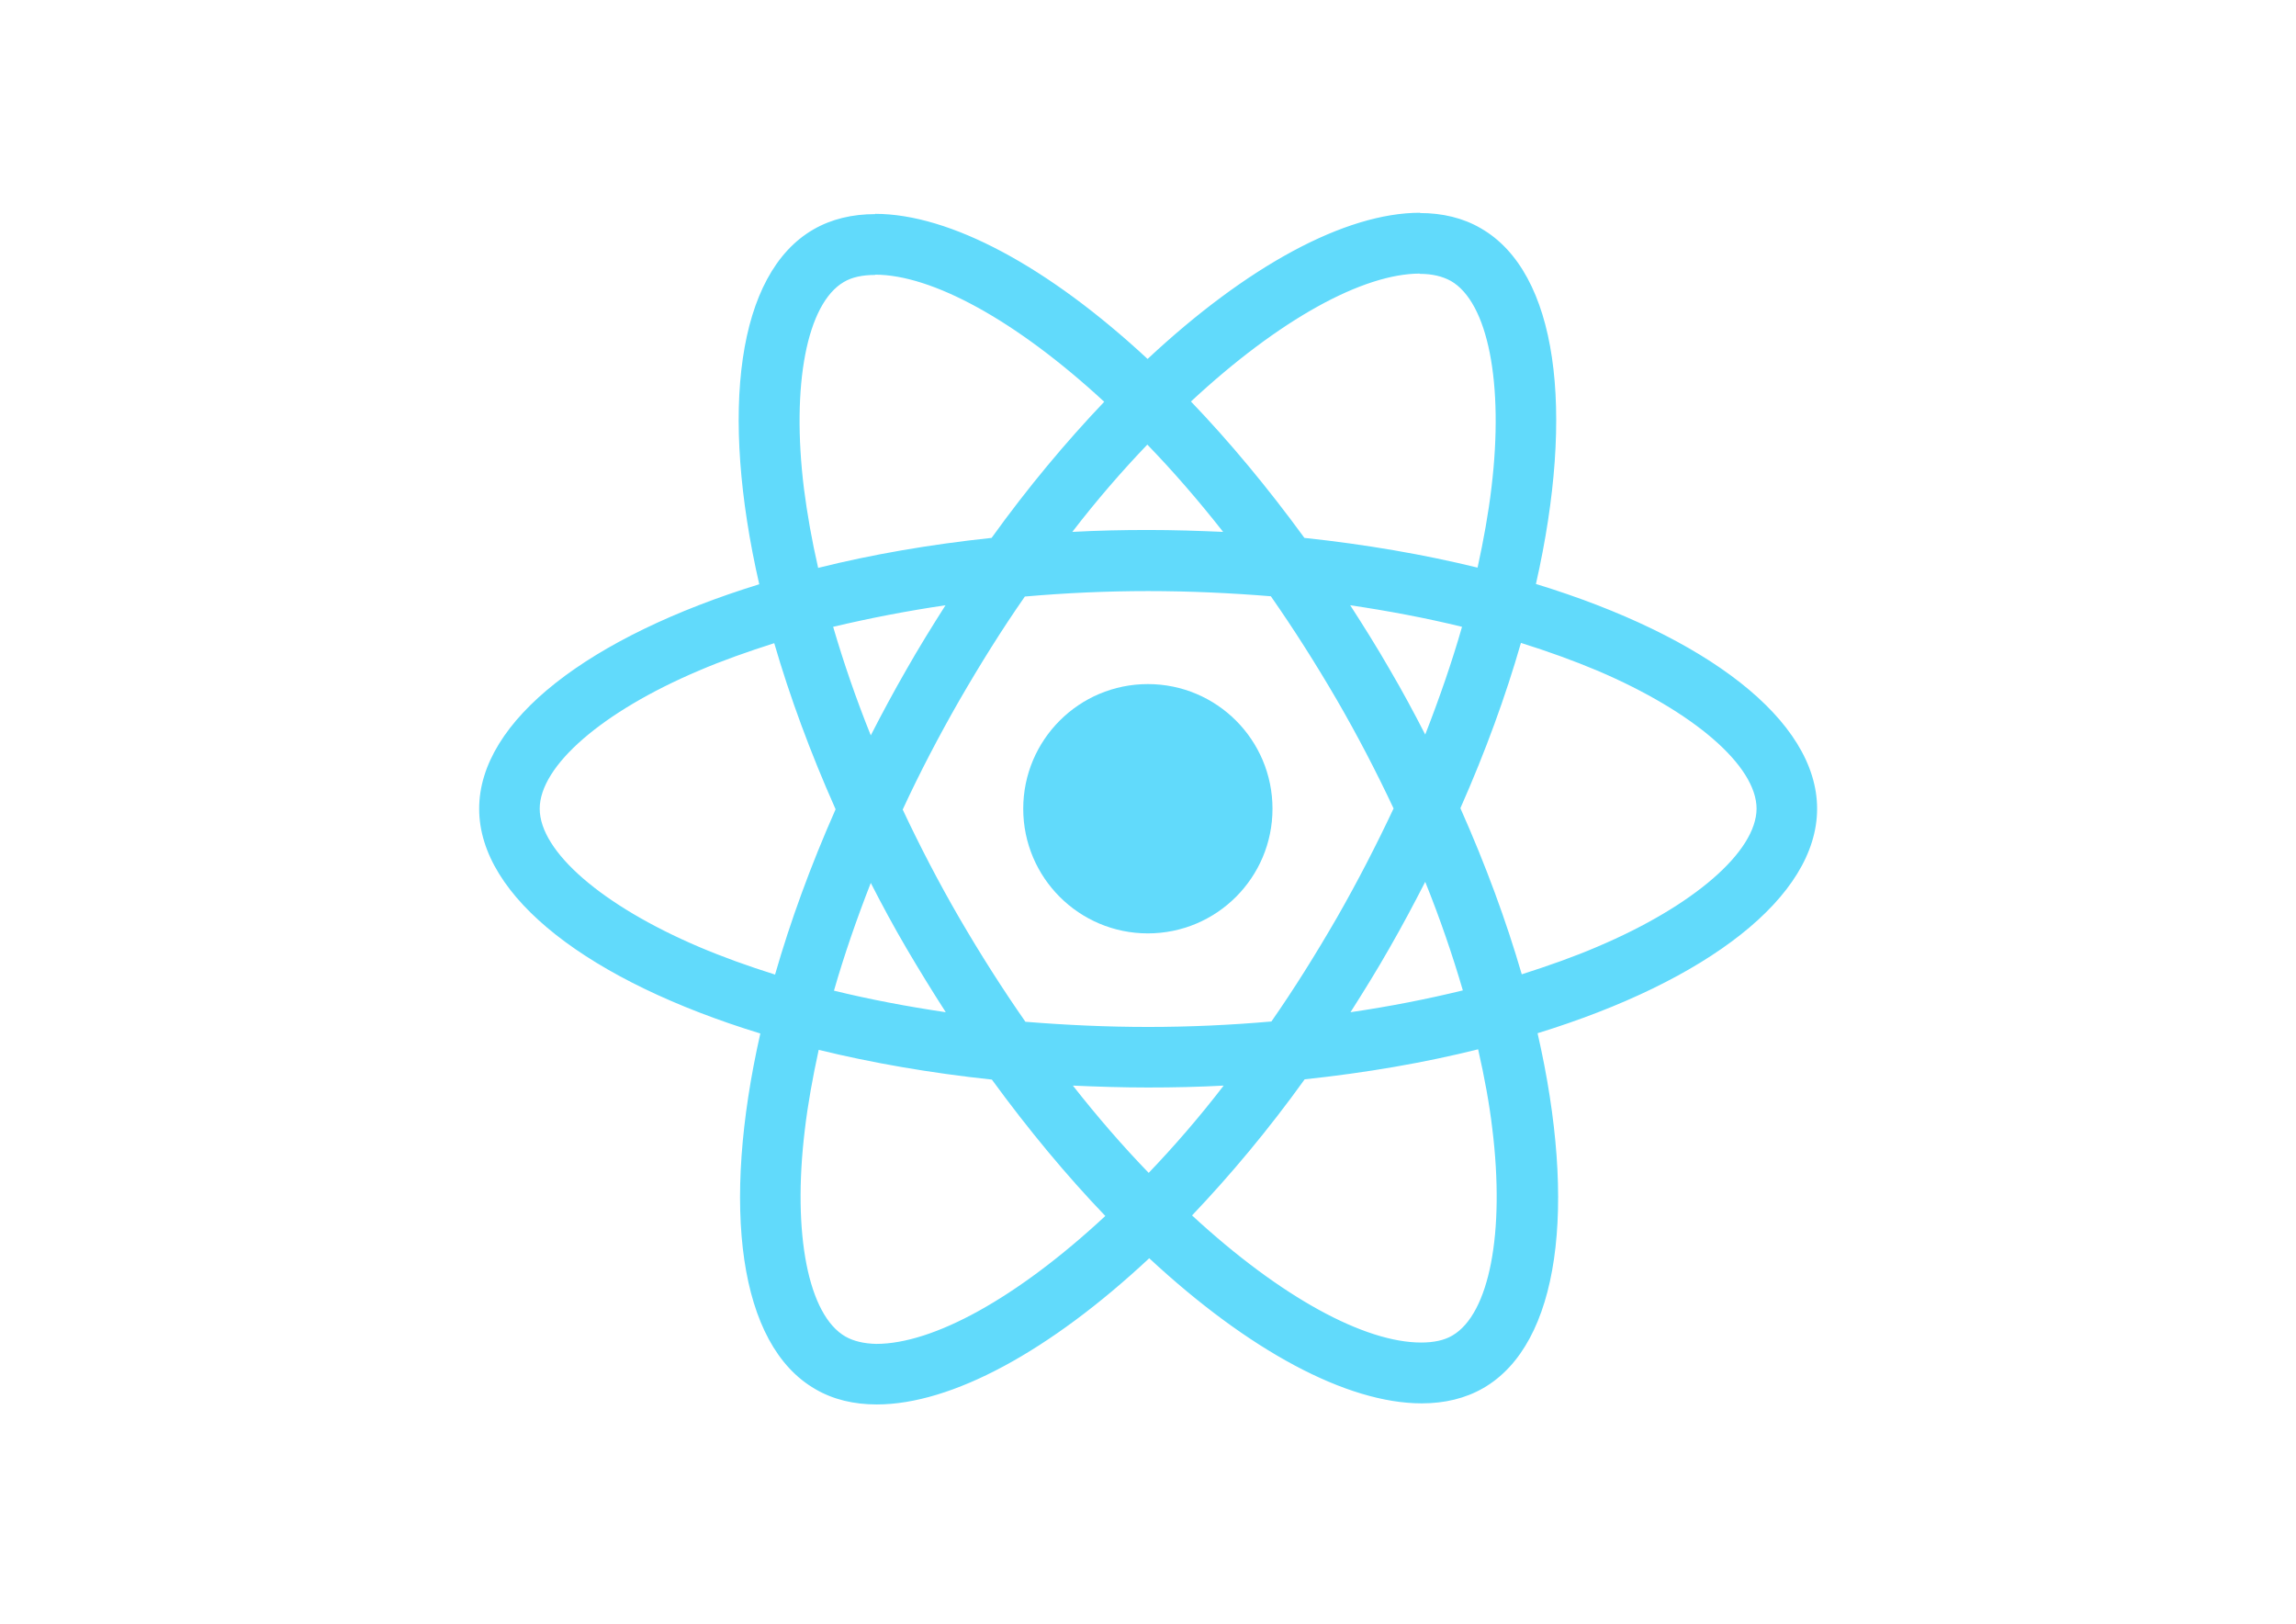
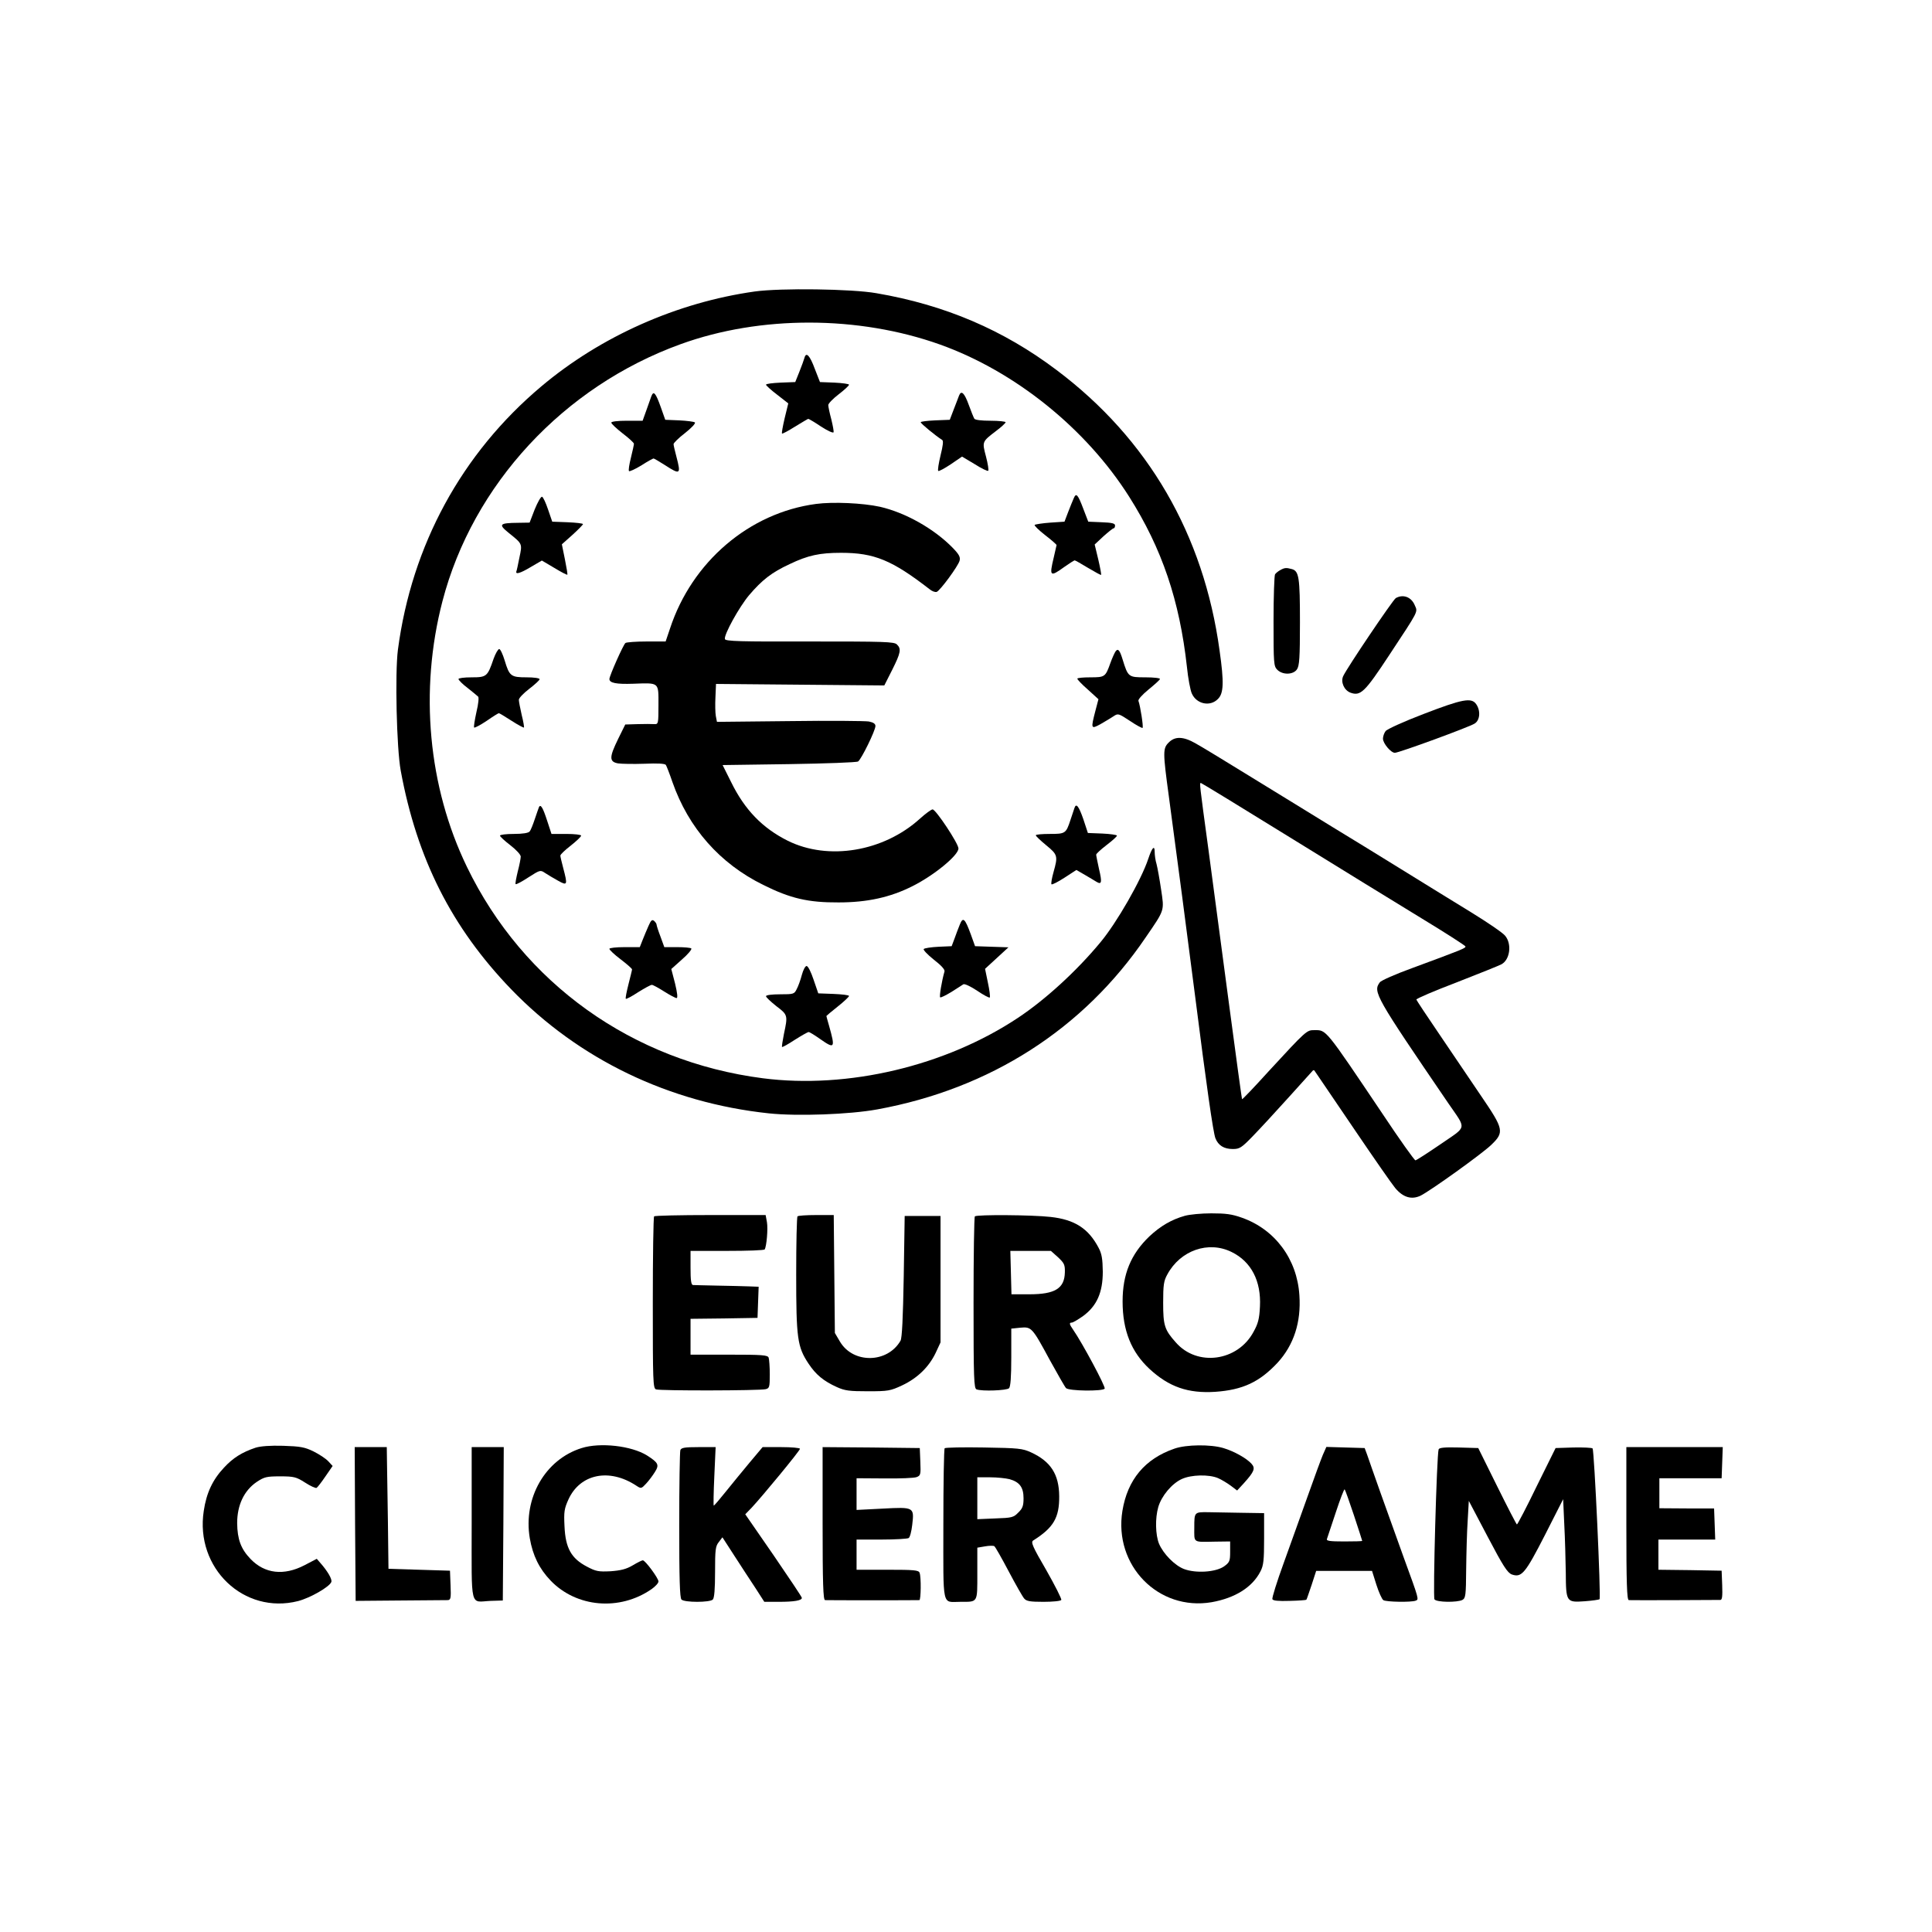
- <svg xmlns="http://www.w3.org/2000/svg" viewBox="0 0 841.9 595.3">
-   <g fill="#61DAFB">
-     <path d="M666.3 296.5c0-32.5-40.7-63.3-103.1-82.4 14.4-63.6 8-114.2-20.2-130.4-6.5-3.8-14.1-5.6-22.4-5.6v22.3c4.6 0 8.3.9 11.4 2.6 13.6 7.8 19.5 37.5 14.9 75.7-1.1 9.4-2.9 19.3-5.1 29.4-19.6-4.8-41-8.5-63.5-10.9-13.5-18.5-27.5-35.3-41.6-50 32.6-30.3 63.2-46.9 84-46.9V78c-27.5 0-63.5 19.6-99.9 53.6-36.4-33.8-72.4-53.2-99.9-53.2v22.3c20.7 0 51.4 16.5 84 46.6-14 14.7-28 31.4-41.3 49.9-22.6 2.4-44 6.1-63.6 11-2.3-10-4-19.7-5.2-29-4.7-38.2 1.1-67.9 14.6-75.8 3-1.8 6.9-2.6 11.5-2.6V78.5c-8.4 0-16 1.8-22.6 5.6-28.1 16.2-34.4 66.7-19.9 130.1-62.2 19.2-102.7 49.9-102.7 82.3 0 32.5 40.7 63.3 103.1 82.4-14.4 63.6-8 114.2 20.2 130.4 6.5 3.8 14.1 5.6 22.5 5.6 27.5 0 63.5-19.6 99.9-53.6 36.4 33.8 72.4 53.2 99.9 53.2 8.4 0 16-1.8 22.6-5.6 28.1-16.2 34.4-66.7 19.9-130.1 62-19.1 102.5-49.9 102.5-82.3zm-130.2-66.7c-3.7 12.9-8.3 26.2-13.5 39.5-4.1-8-8.4-16-13.1-24-4.6-8-9.5-15.8-14.4-23.4 14.2 2.1 27.9 4.7 41 7.9zm-45.8 106.5c-7.8 13.5-15.8 26.3-24.1 38.2-14.9 1.3-30 2-45.2 2-15.1 0-30.2-.7-45-1.9-8.3-11.9-16.4-24.6-24.2-38-7.6-13.1-14.5-26.4-20.8-39.8 6.2-13.4 13.2-26.8 20.7-39.9 7.8-13.5 15.8-26.3 24.1-38.2 14.9-1.3 30-2 45.2-2 15.1 0 30.2.7 45 1.9 8.3 11.9 16.4 24.6 24.2 38 7.6 13.1 14.5 26.4 20.8 39.8-6.3 13.4-13.2 26.8-20.7 39.9zm32.3-13c5.4 13.4 10 26.8 13.8 39.8-13.1 3.2-26.9 5.9-41.2 8 4.9-7.7 9.8-15.6 14.4-23.7 4.6-8 8.9-16.1 13-24.1zM421.2 430c-9.3-9.6-18.6-20.3-27.8-32 9 .4 18.2.7 27.5.7 9.4 0 18.7-.2 27.8-.7-9 11.7-18.3 22.4-27.5 32zm-74.4-58.9c-14.2-2.1-27.9-4.7-41-7.9 3.7-12.9 8.3-26.2 13.5-39.5 4.1 8 8.4 16 13.1 24 4.7 8 9.5 15.8 14.4 23.4zM420.7 163c9.3 9.6 18.6 20.3 27.8 32-9-.4-18.2-.7-27.5-.7-9.4 0-18.7.2-27.8.7 9-11.7 18.3-22.4 27.5-32zm-74 58.9c-4.9 7.7-9.8 15.6-14.4 23.7-4.6 8-8.9 16-13 24-5.4-13.4-10-26.8-13.8-39.8 13.1-3.1 26.9-5.8 41.2-7.9zm-90.5 125.2c-35.4-15.1-58.3-34.9-58.3-50.6 0-15.7 22.9-35.6 58.3-50.6 8.6-3.7 18-7 27.7-10.1 5.7 19.6 13.2 40 22.5 60.9-9.2 20.8-16.6 41.1-22.2 60.6-9.9-3.1-19.3-6.5-28-10.2zM310 490c-13.6-7.8-19.5-37.5-14.9-75.7 1.1-9.4 2.9-19.3 5.1-29.4 19.6 4.8 41 8.5 63.5 10.9 13.5 18.5 27.5 35.3 41.6 50-32.6 30.3-63.2 46.9-84 46.9-4.5-.1-8.3-1-11.3-2.7zm237.2-76.2c4.7 38.2-1.1 67.9-14.6 75.8-3 1.8-6.9 2.6-11.5 2.6-20.7 0-51.4-16.5-84-46.6 14-14.7 28-31.4 41.3-49.9 22.6-2.4 44-6.1 63.6-11 2.3 10.1 4.1 19.8 5.2 29.1zm38.5-66.7c-8.6 3.7-18 7-27.7 10.1-5.7-19.6-13.2-40-22.5-60.9 9.2-20.8 16.6-41.1 22.2-60.6 9.9 3.1 19.3 6.5 28.1 10.2 35.4 15.1 58.3 34.9 58.3 50.6-.1 15.7-23 35.6-58.4 50.6zM320.8 78.4z" />
-     <circle cx="420.9" cy="296.5" r="45.7" />
-     <path d="M520.5 78.1z" />
+ <svg xmlns="http://www.w3.org/2000/svg" version="1.0" width="1024pt" height="1024pt" viewBox="0 0 1024 1024" preserveAspectRatio="xMidYMid meet">
+   <g transform="translate(0,1024) scale(0.1,-0.1)" fill="#000000" stroke="none">
+     <path d="M4000 8695 c-411 -58 -815 -237 -1131 -503 -422 -355 -687 -842 -760 -1396 -16 -124 -7 -523 15 -641 86 -467 270 -831 585 -1158 359 -372 838 -602 1366 -658 151 -16 428 -6 575 21 597 109 1092 425 1422 911 103 150 99 140 82 255 -8 54 -19 115 -24 134 -6 19 -10 48 -10 65 0 38 -14 23 -34 -37 -37 -112 -167 -339 -254 -443 -125 -151 -292 -304 -437 -400 -384 -255 -901 -378 -1352 -320 -689 89 -1269 502 -1568 1120 -206 425 -253 935 -130 1408 161 619 643 1139 1263 1363 422 153 942 152 1374 -2 397 -142 774 -445 1003 -807 174 -275 267 -550 306 -902 6 -60 18 -124 26 -141 25 -56 97 -71 138 -29 31 30 33 88 9 257 -84 615 -379 1122 -863 1486 -282 213 -593 346 -956 408 -130 23 -508 28 -645 9z" />
+     <path d="M4264 8344 c-3 -11 -15 -44 -27 -74 l-22 -55 -78 -3 c-42 -2 -77 -6 -77 -11 0 -4 26 -28 59 -53 l59 -46 -19 -78 c-10 -43 -17 -80 -14 -82 2 -2 33 14 69 37 36 22 68 41 70 41 3 0 34 -18 68 -41 34 -22 64 -36 66 -30 2 5 -4 36 -12 69 -9 33 -16 67 -16 75 0 8 25 34 55 57 30 23 55 46 55 51 0 4 -35 9 -77 11 l-77 3 -27 69 c-26 71 -46 93 -55 60z" />
+     <path d="M3452 8139 c-5 -13 -17 -48 -27 -76 l-19 -53 -83 0 c-49 0 -83 -4 -83 -10 0 -6 27 -31 60 -57 33 -25 60 -50 60 -55 0 -5 -7 -38 -16 -74 -9 -36 -14 -67 -10 -71 3 -3 32 10 65 30 32 21 62 37 65 37 3 0 30 -16 60 -35 82 -53 86 -50 61 45 -8 30 -15 60 -15 66 0 6 27 33 61 59 33 26 57 51 52 56 -4 4 -42 9 -83 11 l-74 3 -23 65 c-28 79 -39 91 -51 59z" />
+     <path d="M5083 8143 c-4 -10 -16 -43 -28 -73 l-21 -55 -77 -3 c-42 -2 -77 -6 -77 -10 0 -7 78 -71 114 -94 7 -5 4 -30 -9 -82 -10 -42 -16 -79 -12 -82 3 -3 33 13 66 35 l60 41 67 -40 c36 -23 69 -39 72 -35 3 3 -2 37 -12 75 -21 80 -22 78 55 137 27 20 49 41 49 45 0 4 -36 8 -79 8 -49 0 -83 4 -87 11 -4 7 -17 39 -29 72 -23 64 -40 81 -52 50z" />
+     <path d="M5691 7599 c-6 -13 -19 -46 -30 -74 l-19 -50 -75 -5 c-42 -3 -79 -9 -83 -12 -3 -4 22 -28 55 -54 34 -26 61 -50 61 -53 -1 -3 -7 -33 -15 -66 -24 -100 -20 -105 56 -50 27 19 52 35 55 35 3 0 35 -18 71 -40 37 -22 68 -39 69 -37 2 2 -5 39 -15 82 l-19 79 46 43 c26 23 50 43 55 43 4 0 7 7 7 15 0 11 -17 15 -71 17 l-71 3 -25 65 c-30 80 -39 90 -52 59z" />
+     <path d="M2834 7540 l-27 -70 -61 -1 c-100 -1 -106 -8 -49 -54 72 -58 72 -56 56 -130 -7 -36 -14 -69 -16 -73 -6 -18 20 -11 75 22 l60 35 66 -39 c36 -22 67 -38 69 -36 2 1 -4 38 -13 82 l-16 79 56 50 c31 28 56 54 56 57 0 4 -37 8 -82 10 l-81 3 -22 64 c-12 36 -26 66 -32 68 -6 2 -23 -28 -39 -67z" />
+     <path d="M4325 7569 c-354 -47 -658 -307 -774 -661 l-23 -68 -101 0 c-56 0 -107 -4 -112 -8 -11 -8 -85 -174 -85 -191 0 -21 37 -28 125 -25 141 5 135 10 135 -112 0 -100 -1 -103 -22 -102 -13 1 -52 1 -88 0 l-66 -2 -37 -75 c-48 -98 -49 -122 -2 -131 20 -3 83 -4 141 -2 68 3 107 1 113 -6 4 -6 20 -47 35 -91 85 -243 251 -432 481 -545 144 -72 239 -94 400 -93 152 0 274 27 391 86 116 58 244 164 244 200 0 26 -120 207 -137 207 -7 0 -37 -22 -67 -49 -193 -175 -486 -224 -701 -117 -134 67 -228 164 -300 311 l-45 90 353 5 c193 3 358 9 365 14 17 11 92 164 92 188 0 12 -11 19 -35 24 -20 3 -209 5 -420 2 l-385 -4 -6 31 c-3 16 -4 62 -2 100 l3 70 446 -4 446 -4 42 83 c45 90 49 111 25 134 -14 15 -67 16 -462 16 -369 -1 -448 1 -450 13 -5 24 76 170 128 232 69 81 120 121 215 165 98 47 160 60 273 60 176 0 270 -39 469 -193 13 -11 30 -17 38 -14 19 8 113 136 121 165 5 19 -2 33 -37 69 -99 101 -250 186 -385 217 -92 20 -249 27 -339 15z" />
+     <path d="M6785 7218 c-11 -6 -23 -16 -27 -22 -4 -6 -8 -118 -8 -248 0 -225 1 -239 20 -258 28 -28 84 -27 104 2 13 19 16 60 16 250 0 239 -5 272 -44 282 -29 8 -38 7 -61 -6z" />
+     <path d="M7398 7070 c-16 -10 -259 -370 -279 -414 -14 -31 5 -74 38 -87 54 -20 76 1 207 200 157 238 151 226 135 262 -18 45 -62 61 -101 39z" />
+     <path d="M2616 6748 c-32 -94 -37 -98 -116 -98 -39 0 -70 -4 -70 -9 0 -5 21 -27 48 -47 26 -21 51 -41 56 -46 5 -4 2 -38 -9 -83 -9 -42 -15 -78 -12 -81 3 -3 33 13 66 35 33 23 62 41 65 41 3 0 33 -18 67 -40 34 -22 64 -38 66 -36 2 1 -3 32 -12 67 -8 35 -15 71 -15 80 0 9 25 35 55 58 30 23 55 46 55 51 0 6 -31 10 -69 10 -83 0 -91 6 -116 89 -10 33 -23 61 -29 61 -6 0 -20 -24 -30 -52z" />
+     <path d="M5913 6788 c-5 -7 -18 -35 -28 -63 -26 -73 -29 -75 -106 -75 -38 0 -69 -3 -69 -7 0 -5 25 -31 56 -58 l56 -51 -16 -61 c-25 -96 -24 -99 27 -71 23 13 54 32 68 41 25 17 27 16 88 -24 34 -23 64 -39 67 -37 5 6 -12 116 -22 143 -3 7 19 32 53 60 32 26 60 51 61 56 2 5 -33 9 -77 9 -90 0 -92 1 -121 95 -15 49 -24 60 -37 43z" />
+     <path d="M7546 6456 c-105 -40 -195 -81 -202 -91 -8 -10 -14 -29 -14 -40 0 -25 42 -75 63 -75 22 0 396 137 423 155 29 18 32 69 8 103 -25 36 -73 27 -278 -52z" />
+     <path d="M6195 6305 c-32 -31 -32 -50 0 -285 41 -304 102 -767 140 -1065 59 -465 95 -718 107 -748 15 -38 45 -57 92 -57 36 0 46 6 106 68 36 37 123 131 194 210 l129 143 26 -38 c14 -21 104 -153 199 -293 95 -140 188 -274 207 -297 42 -50 87 -63 135 -40 55 28 324 221 373 268 71 68 68 83 -52 259 -54 80 -153 226 -220 325 -67 98 -123 183 -124 187 -1 5 95 46 213 91 118 46 225 89 238 96 46 25 56 109 19 152 -12 15 -94 71 -182 125 -88 54 -254 156 -370 228 -115 71 -277 171 -360 221 -82 51 -269 165 -415 255 -146 90 -287 176 -315 191 -63 36 -108 37 -140 4z m643 -504 c257 -159 570 -351 696 -428 127 -77 231 -144 233 -149 3 -9 -14 -16 -282 -115 -88 -32 -166 -66 -172 -76 -37 -50 -23 -74 363 -640 98 -143 102 -119 -40 -217 -69 -47 -129 -86 -134 -86 -5 0 -83 109 -172 243 -310 461 -299 447 -364 447 -40 0 -41 0 -241 -217 -76 -84 -140 -151 -142 -149 -1 1 -32 225 -68 497 -36 272 -86 643 -110 826 -48 353 -48 353 -40 353 3 0 216 -130 473 -289z" />
+     <path d="M2857 5963 c-2 -5 -12 -33 -22 -63 -10 -30 -22 -61 -28 -67 -6 -8 -36 -13 -83 -13 -41 0 -74 -4 -74 -9 0 -5 25 -28 55 -51 31 -24 55 -50 55 -60 0 -10 -7 -46 -16 -80 -8 -34 -14 -64 -11 -66 3 -3 33 13 68 36 61 39 63 40 88 23 14 -9 45 -28 69 -41 50 -28 51 -23 27 68 -8 30 -15 60 -15 65 0 6 25 30 55 53 30 24 55 47 55 53 0 5 -35 9 -79 9 l-78 0 -23 70 c-22 68 -34 89 -43 73z" />
+     <path d="M5695 5958 c-2 -7 -12 -35 -21 -63 -24 -73 -27 -75 -110 -75 -41 0 -74 -3 -74 -7 0 -5 25 -28 55 -53 61 -50 63 -57 39 -142 -9 -32 -14 -61 -11 -65 4 -3 35 13 69 35 l63 41 45 -26 c25 -15 53 -31 62 -37 27 -16 30 -3 13 68 -8 37 -15 71 -15 76 0 5 25 28 55 51 30 23 55 45 55 50 0 4 -35 9 -77 11 l-77 3 -24 73 c-24 69 -38 87 -47 60z" />
+     <path d="M3437 5332 c-9 -20 -23 -54 -31 -74 l-15 -38 -80 0 c-45 0 -81 -4 -81 -9 0 -6 27 -31 60 -56 33 -25 60 -49 60 -53 0 -4 -9 -39 -19 -79 -10 -40 -17 -74 -14 -77 3 -2 32 13 65 35 34 21 66 39 73 39 6 0 35 -16 65 -35 30 -19 60 -35 66 -35 7 0 4 27 -8 77 l-20 77 57 51 c31 27 53 53 49 58 -4 4 -38 7 -75 7 l-68 0 -20 55 c-12 31 -21 60 -21 64 0 5 -6 14 -13 20 -11 9 -17 3 -30 -27z" />
+     <path d="M5087 5339 c-8 -19 -20 -52 -28 -74 l-15 -40 -69 -3 c-39 -2 -74 -7 -79 -12 -4 -4 19 -29 53 -56 40 -31 60 -53 57 -63 -15 -53 -28 -132 -23 -137 3 -3 29 10 59 28 29 19 58 37 64 41 7 4 40 -12 73 -34 34 -23 64 -39 67 -36 3 3 -1 38 -10 79 l-15 73 62 57 62 57 -89 3 -88 3 -23 64 c-31 84 -41 93 -58 50z" />
+     <path d="M4250 5073 c-7 -27 -19 -60 -27 -75 -13 -27 -17 -28 -88 -28 -44 0 -75 -4 -75 -10 0 -6 25 -29 55 -53 61 -46 61 -49 40 -147 -7 -36 -12 -67 -10 -69 3 -2 33 15 68 38 35 22 68 41 73 41 5 0 31 -16 58 -35 81 -57 84 -52 50 69 -8 27 -14 50 -14 51 0 1 27 24 60 50 33 26 60 52 60 56 0 5 -37 9 -82 11 l-81 3 -25 73 c-13 39 -29 72 -37 72 -7 0 -18 -21 -25 -47z" />
+     <path d="M6280 3796 c-71 -20 -129 -54 -188 -109 -98 -94 -142 -200 -142 -345 0 -154 46 -268 143 -358 103 -95 204 -130 347 -121 147 10 236 52 332 155 85 93 125 214 115 357 -12 191 -129 349 -305 411 -53 19 -86 23 -162 23 -52 0 -115 -6 -140 -13z m248 -192 c104 -51 157 -154 150 -289 -3 -65 -10 -91 -34 -134 -84 -157 -299 -186 -412 -56 -60 67 -67 90 -67 210 0 94 3 116 22 150 69 128 218 180 341 119z" />
+     <path d="M3467 3793 c-4 -3 -7 -210 -7 -459 0 -415 1 -452 17 -458 20 -8 547 -7 581 1 20 5 22 11 22 78 0 40 -3 80 -6 89 -5 14 -33 16 -210 16 l-204 0 0 95 0 95 178 2 177 3 3 83 3 82 -53 2 c-29 1 -105 3 -168 4 -63 1 -121 3 -127 3 -10 1 -13 26 -13 91 l0 90 194 0 c107 0 197 3 199 8 10 16 18 108 12 144 l-7 38 -292 0 c-161 0 -296 -3 -299 -7z" />
+     <path d="M4227 3793 c-4 -3 -7 -142 -7 -308 0 -338 6 -383 65 -472 39 -59 80 -93 151 -125 42 -19 66 -22 164 -22 107 0 119 2 181 31 81 38 142 97 178 172 l26 56 0 335 0 335 -95 0 -95 0 -5 -320 c-4 -224 -9 -326 -17 -341 -69 -120 -251 -123 -321 -5 l-27 46 -3 313 -3 312 -93 0 c-51 0 -96 -3 -99 -7z" />
+     <path d="M5167 3793 c-4 -3 -7 -210 -7 -459 0 -403 2 -453 16 -458 29 -11 160 -6 172 6 8 8 12 59 12 164 l0 152 48 5 c59 5 62 3 157 -173 41 -74 79 -141 85 -147 14 -16 196 -18 205 -3 6 10 -119 243 -167 312 -21 30 -22 38 -7 38 6 0 33 16 60 35 73 54 104 125 104 235 -1 67 -5 94 -22 126 -54 103 -127 150 -255 164 -95 11 -391 13 -401 3z m441 -217 c33 -31 37 -40 36 -80 -2 -85 -52 -116 -188 -116 l-95 0 -3 115 -3 115 108 0 107 0 38 -34z" />
+     <path d="M1355 2567 c-72 -24 -120 -54 -168 -106 -60 -64 -93 -134 -107 -229 -47 -303 213 -551 500 -478 65 17 166 75 176 101 6 14 -20 58 -58 101 l-19 22 -65 -34 c-110 -57 -211 -45 -286 33 -51 53 -70 104 -71 190 0 95 36 172 103 218 41 27 52 30 125 30 73 0 85 -3 132 -33 29 -19 57 -31 61 -28 5 3 26 30 47 61 l38 55 -23 25 c-13 14 -48 37 -78 52 -47 23 -70 27 -161 30 -69 2 -120 -2 -146 -10z" />
+     <path d="M3083 2565 c-193 -60 -311 -265 -275 -478 16 -92 50 -161 110 -224 137 -143 366 -163 535 -46 20 14 37 32 37 41 0 17 -70 112 -83 112 -5 0 -29 -12 -54 -27 -34 -20 -63 -27 -117 -31 -64 -3 -77 -1 -126 25 -82 43 -113 98 -118 213 -4 78 -1 94 21 143 62 135 216 167 359 73 26 -17 27 -17 53 11 14 15 35 43 46 61 24 38 19 49 -42 88 -82 51 -248 70 -346 39z" />
+     <path d="M6225 2562 c-157 -54 -249 -165 -276 -330 -47 -289 191 -532 473 -484 124 22 216 79 259 164 16 31 19 59 19 173 l0 135 -127 2 c-71 1 -146 3 -168 3 -75 1 -75 1 -75 -81 0 -84 -10 -77 113 -75 l77 1 0 -55 c0 -49 -3 -56 -32 -77 -44 -31 -150 -38 -213 -14 -49 19 -109 80 -132 134 -19 47 -21 135 -4 194 17 59 72 125 125 149 50 23 143 25 191 5 19 -8 50 -27 69 -41 l33 -25 36 39 c55 61 62 79 40 103 -26 29 -92 66 -149 83 -67 20 -196 19 -259 -3z" />
+     <path d="M1882 2163 l3 -408 235 2 c129 1 243 2 253 2 16 1 18 10 15 79 l-3 77 -163 5 -163 5 -3 250 c-2 138 -4 283 -5 323 l-1 72 -85 0 -85 0 2 -407z" />
+     <path d="M2500 2166 c0 -462 -11 -416 100 -411 l65 2 3 407 2 406 -85 0 -85 0 0 -404z" />
+     <path d="M3606 2554 c-3 -9 -6 -188 -6 -398 0 -284 3 -385 12 -394 16 -16 150 -16 166 0 8 8 12 55 12 146 0 118 2 137 20 159 l19 25 64 -99 c35 -54 85 -131 111 -170 l47 -73 77 0 c82 0 122 7 122 21 0 5 -68 106 -150 226 l-150 217 34 35 c57 61 256 302 256 312 0 5 -45 9 -99 9 l-99 0 -69 -82 c-38 -46 -96 -116 -127 -155 -32 -40 -60 -73 -63 -73 -2 0 -1 70 3 155 l7 155 -90 0 c-74 0 -92 -3 -97 -16z" />
+     <path d="M4360 2165 c0 -317 3 -405 13 -406 13 -1 487 -1 500 0 8 1 10 122 1 145 -5 14 -30 16 -170 16 l-164 0 0 80 0 80 133 0 c72 0 137 4 143 8 7 4 15 35 19 70 11 94 10 95 -157 86 l-138 -7 0 84 0 84 148 -1 c81 -1 157 2 170 7 21 8 23 13 20 81 l-3 73 -257 3 -258 2 0 -405z" />
+     <path d="M5007 2564 c-4 -4 -7 -186 -7 -405 0 -449 -9 -409 90 -409 94 0 90 -7 90 150 l0 137 41 7 c22 4 44 4 49 1 5 -3 39 -63 76 -133 37 -70 74 -135 82 -144 12 -15 32 -18 103 -18 48 0 91 4 94 10 3 5 -33 76 -79 157 -74 127 -83 149 -70 158 108 68 139 121 138 235 -1 116 -45 184 -149 232 -46 21 -66 23 -250 26 -110 2 -204 0 -208 -4z m344 -164 c53 -15 74 -43 74 -101 0 -40 -5 -54 -28 -76 -25 -26 -34 -28 -122 -31 l-95 -4 0 111 0 111 68 0 c37 0 83 -5 103 -10z" />
+     <path d="M7011 2528 c-10 -24 -46 -122 -80 -218 -34 -96 -92 -256 -127 -354 -36 -99 -63 -185 -60 -192 3 -8 31 -11 91 -9 47 1 87 4 89 6 2 2 14 38 28 79 l24 74 148 0 148 0 23 -73 c13 -41 30 -78 37 -82 15 -10 148 -12 171 -3 18 7 20 2 -63 229 -34 94 -89 247 -122 340 -33 94 -66 186 -72 205 l-13 35 -102 3 -101 3 -19 -43z m165 -319 c24 -73 44 -134 44 -136 0 -2 -43 -3 -96 -3 -76 0 -95 3 -91 13 3 8 24 71 47 141 23 70 44 125 47 122 3 -3 25 -65 49 -137z" />
+     <path d="M7625 2558 c-10 -29 -31 -783 -22 -795 12 -16 120 -17 148 -3 17 10 19 23 20 163 1 84 4 199 8 257 l6 105 100 -190 c83 -158 105 -191 128 -200 52 -18 71 5 176 210 l96 189 6 -134 c4 -74 7 -189 8 -256 1 -155 3 -158 100 -151 40 3 76 8 79 11 8 9 -28 789 -37 799 -4 4 -50 6 -102 5 l-94 -3 -100 -202 c-54 -112 -102 -203 -105 -203 -3 1 -50 92 -105 203 l-100 202 -103 3 c-76 2 -104 -1 -107 -10z" />
+     <path d="M8620 2165 c0 -317 3 -405 13 -406 10 -1 438 0 485 1 10 0 12 19 10 78 l-3 77 -167 3 -168 2 0 80 0 80 150 0 151 0 -3 83 -3 82 -145 0 -145 1 0 79 0 80 165 0 165 0 3 83 3 82 -256 0 -255 0 0 -405z" />
  </g>
</svg>
